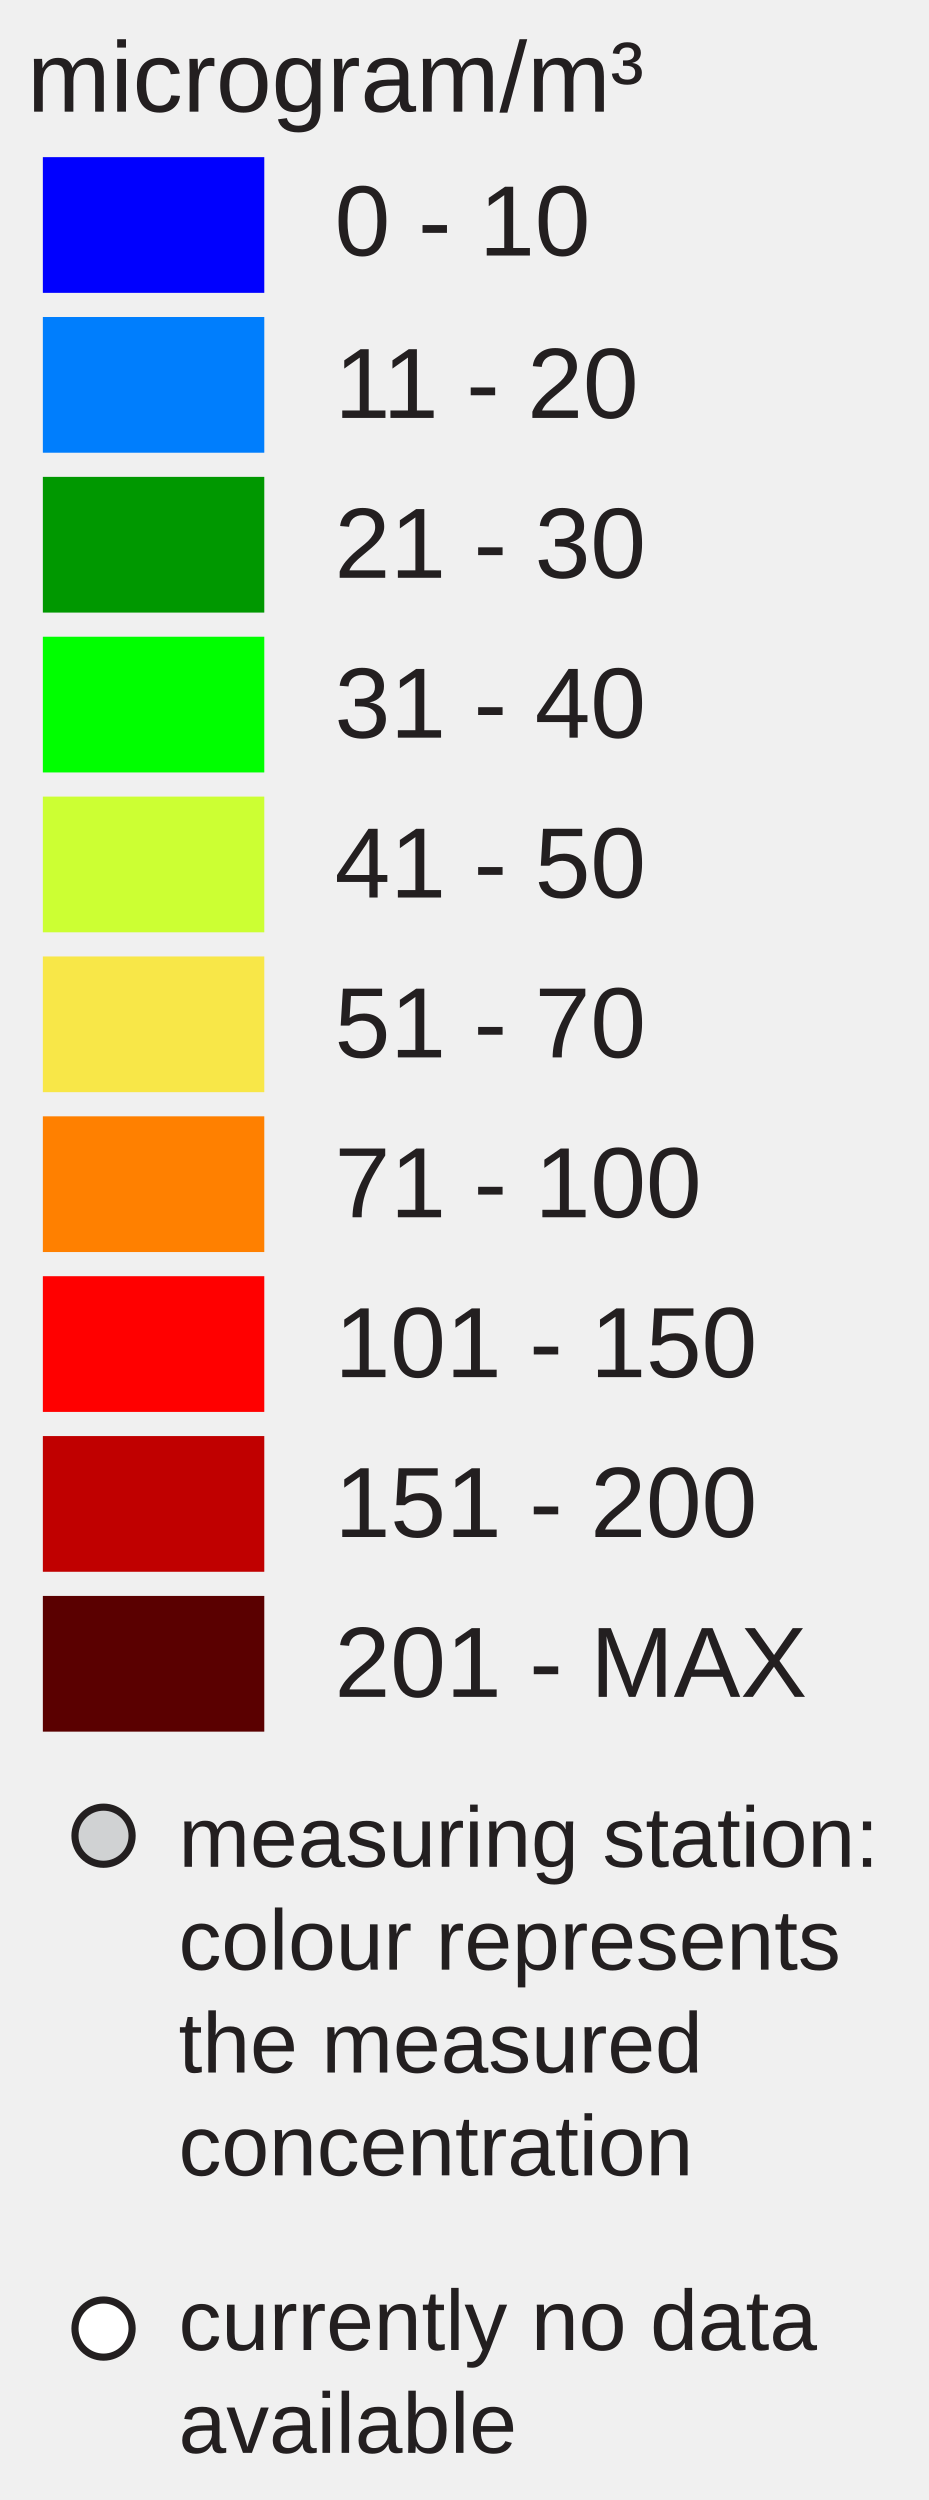
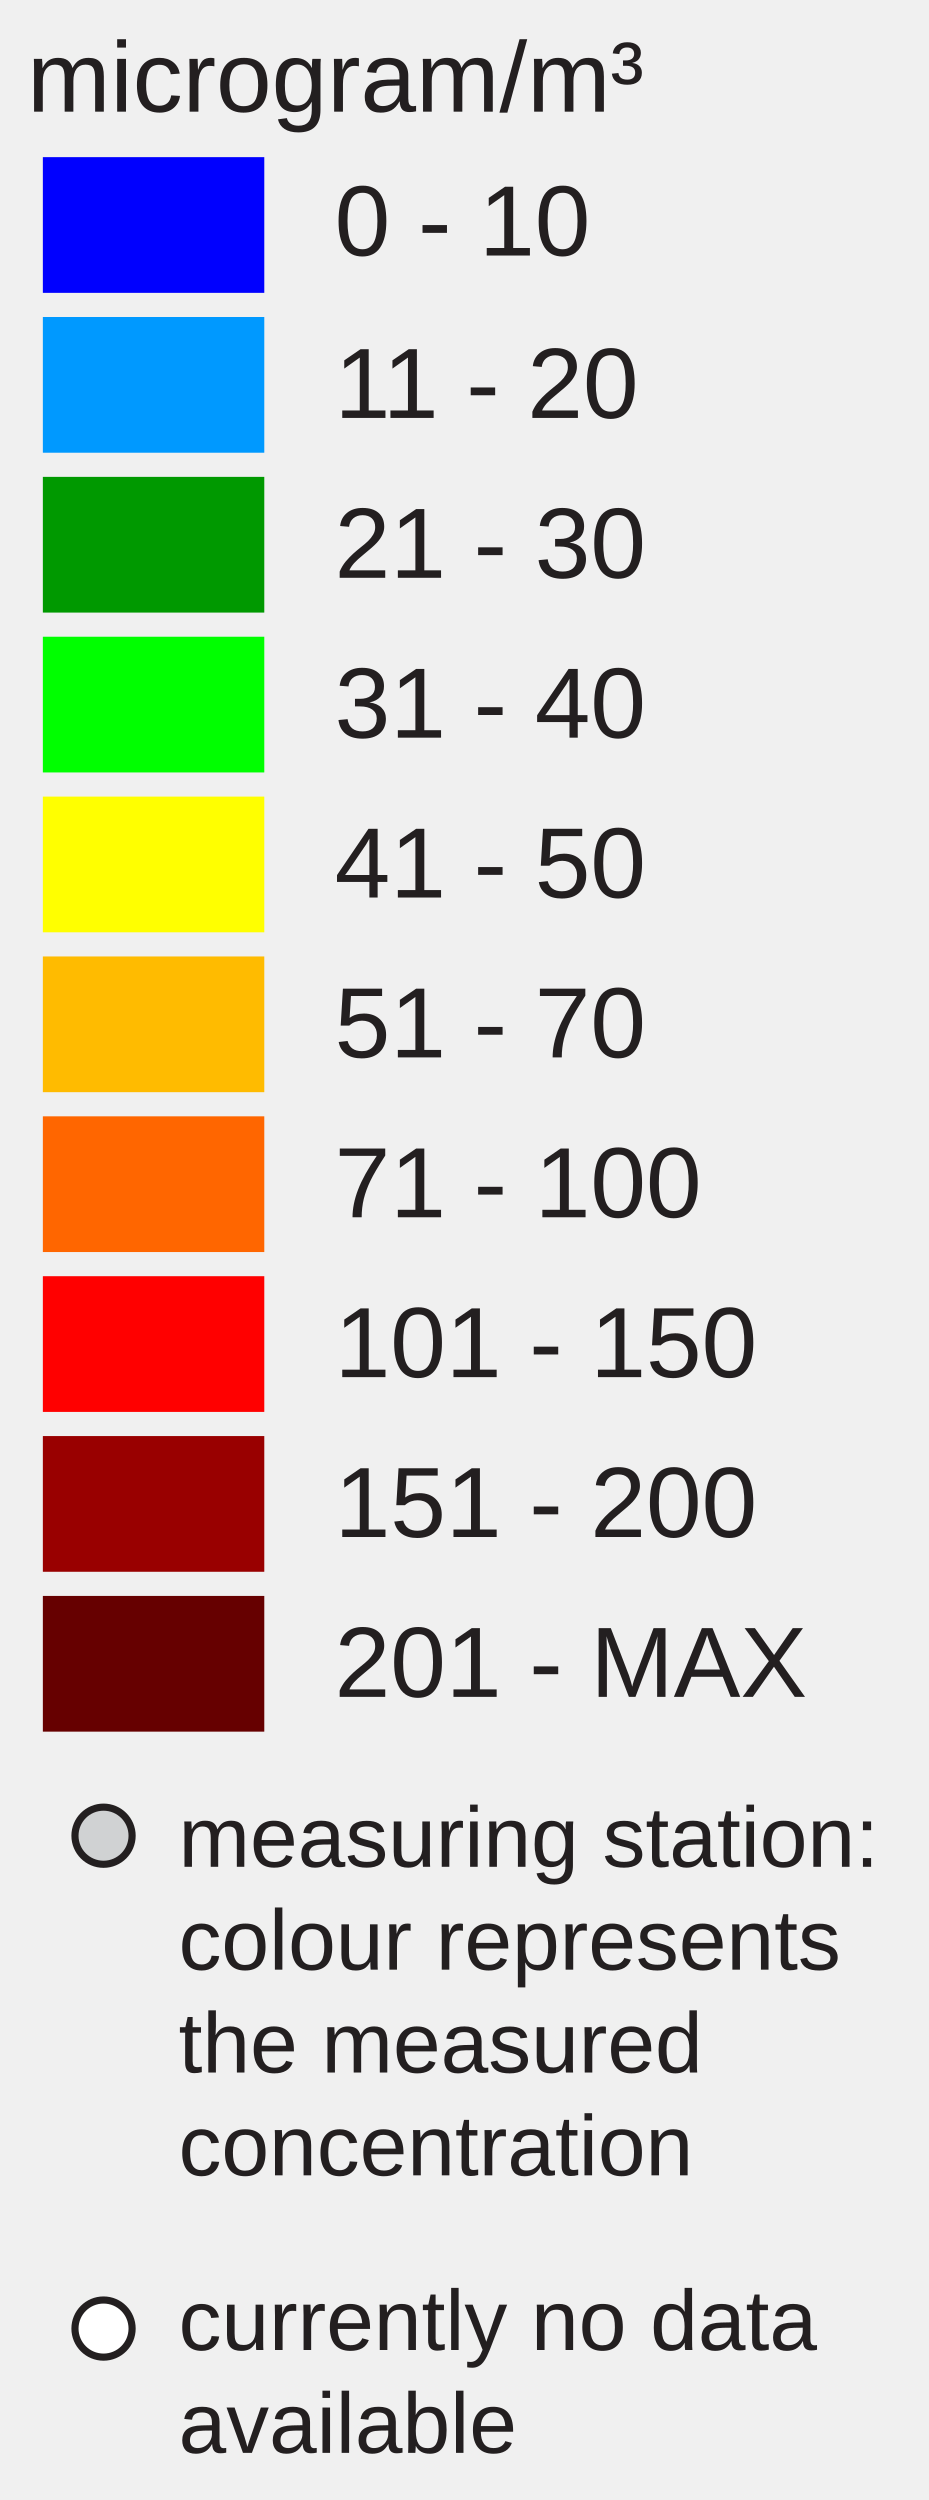
<svg xmlns="http://www.w3.org/2000/svg" version="1.1" id="Layer_1" x="0px" y="0px" width="130px" height="350px" viewBox="0 0 130 350" enable-background="new 0 0 130 350" xml:space="preserve">
  <rect x="6" y="22" fill="#0000FF" width="31" height="19" />
-   <rect x="6" y="44.381" fill="#007EFD" width="31" height="19" />
-   <rect x="6" y="66.762" fill="#009800" width="31" height="19" />
+   <rect x="6" y="44.381" fill="#0099FF" width="31" height="19" />
+   <rect x="6" y="66.762" fill="#009900" width="31" height="19" />
  <rect x="6" y="89.143" fill="#00FF00" width="31" height="19" />
-   <rect x="6" y="111.524" fill="#CCFF33" width="31" height="19" />
-   <rect x="6" y="133.905" fill="#F8E748" width="31" height="19" />
-   <rect x="6" y="156.286" fill="#FF8000" width="31" height="19" />
+   <rect x="6" y="111.524" fill="#FFFF00" width="31" height="19" />
+   <rect x="6" y="133.905" fill="#FFBB00" width="31" height="19" />
+   <rect x="6" y="156.286" fill="#FF6600" width="31" height="19" />
  <rect x="6" y="178.668" fill="#FF0000" width="31" height="19" />
-   <rect x="6" y="201.049" fill="#C00000" width="31" height="19" />
-   <rect x="6" y="223.43" fill="#5A0000" width="31" height="19" />
+   <rect x="6" y="201.049" fill="#990000" width="31" height="19" />
+   <rect x="6" y="223.43" fill="#660000" width="31" height="19" />
  <text transform="matrix(1 0 0 1 46.853 35.7705)" fill="#231F20" font-family="Arial" font-size="14">0 - 10</text>
  <text transform="matrix(1 0 0 1 46.853 58.5112)" fill="#231F20" font-family="Arial" font-size="14">11 - 20</text>
  <text transform="matrix(1 0 0 1 46.853 80.8926)" fill="#231F20" font-family="Arial" font-size="14">21 - 30</text>
  <text transform="matrix(1 0 0 1 46.853 103.2734)" fill="#231F20" font-family="Arial" font-size="14">31 - 40</text>
  <text transform="matrix(1 0 0 1 46.853 125.6548)" fill="#231F20" font-family="Arial" font-size="14">41 - 50</text>
  <text transform="matrix(1 0 0 1 46.853 148.0352)" fill="#231F20" font-family="Arial" font-size="14">51 - 70</text>
  <text transform="matrix(1 0 0 1 46.853 170.417)" fill="#231F20" font-family="Arial" font-size="14">71 - 100</text>
  <text transform="matrix(1 0 0 1 46.853 192.7988)" fill="#231F20" font-family="Arial" font-size="14">101 - 150</text>
  <text transform="matrix(1 0 0 1 46.853 215.1797)" fill="#231F20" font-family="Arial" font-size="14">151 - 200</text>
  <text transform="matrix(1 0 0 1 46.853 237.5605)" fill="#231F20" font-family="Arial" font-size="14">201 - MAX</text>
  <text font-size="14" font-family="Arial" transform="translate(3.8027 15.631)" fill="#231F20">microgram/m³</text>
  <circle fill="#D0D2D3" stroke="#231F20" stroke-miterlimit="10" cx="14.495" cy="257" r="4" />
  <circle fill="#FFFFFF" stroke="#231F20" stroke-miterlimit="10" cx="14.495" cy="326" r="4" />
  <text font-size="12" font-family="Arial" transform="translate(25 261.35)" fill="#231F20">measuring station:</text>
  <text font-size="12" font-family="Arial" transform="translate(25 275.75)" fill="#231F20">colour represents</text>
  <text font-size="12" font-family="Arial" transform="translate(25 290.15)" fill="#231F20">the measured</text>
  <text font-size="12" font-family="Arial" transform="translate(25 304.55)" fill="#231F20">concentration</text>
  <text font-size="12" font-family="Arial" transform="translate(25 329)" fill="#231F20">currently no data</text>
  <text font-size="12" font-family="Arial" transform="translate(25 343.4)" fill="#231F20">available</text>
</svg>
